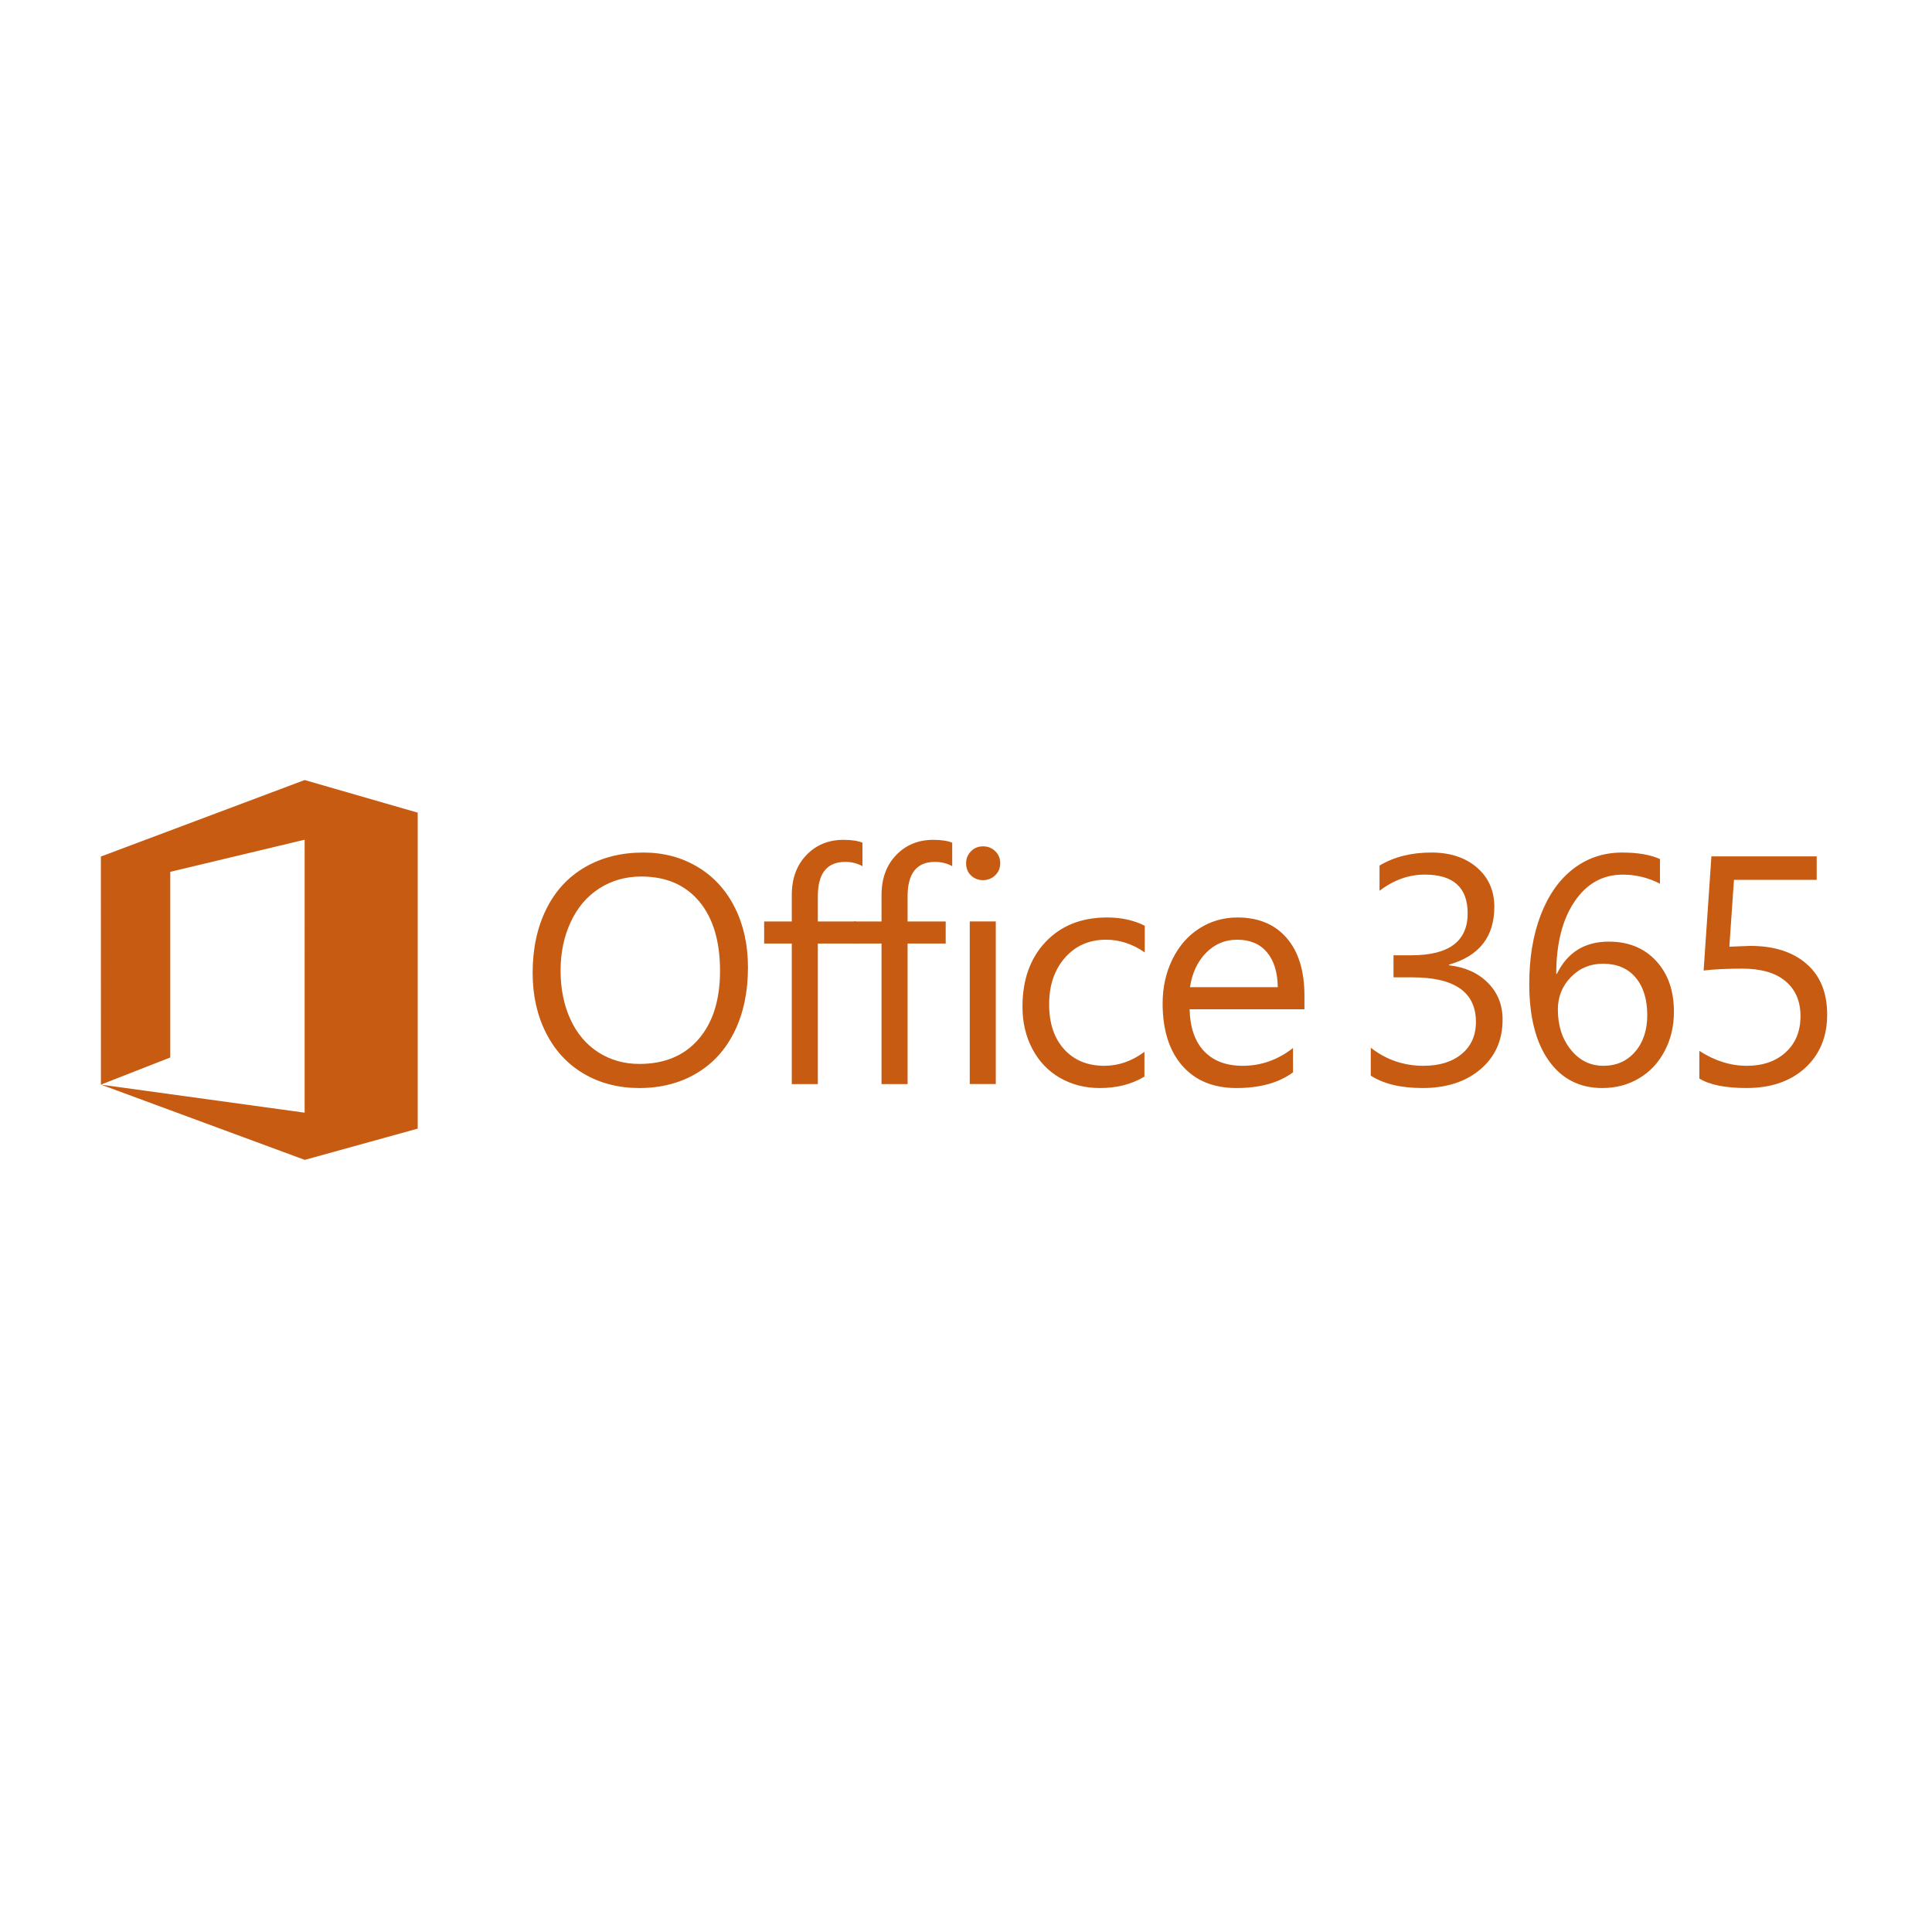
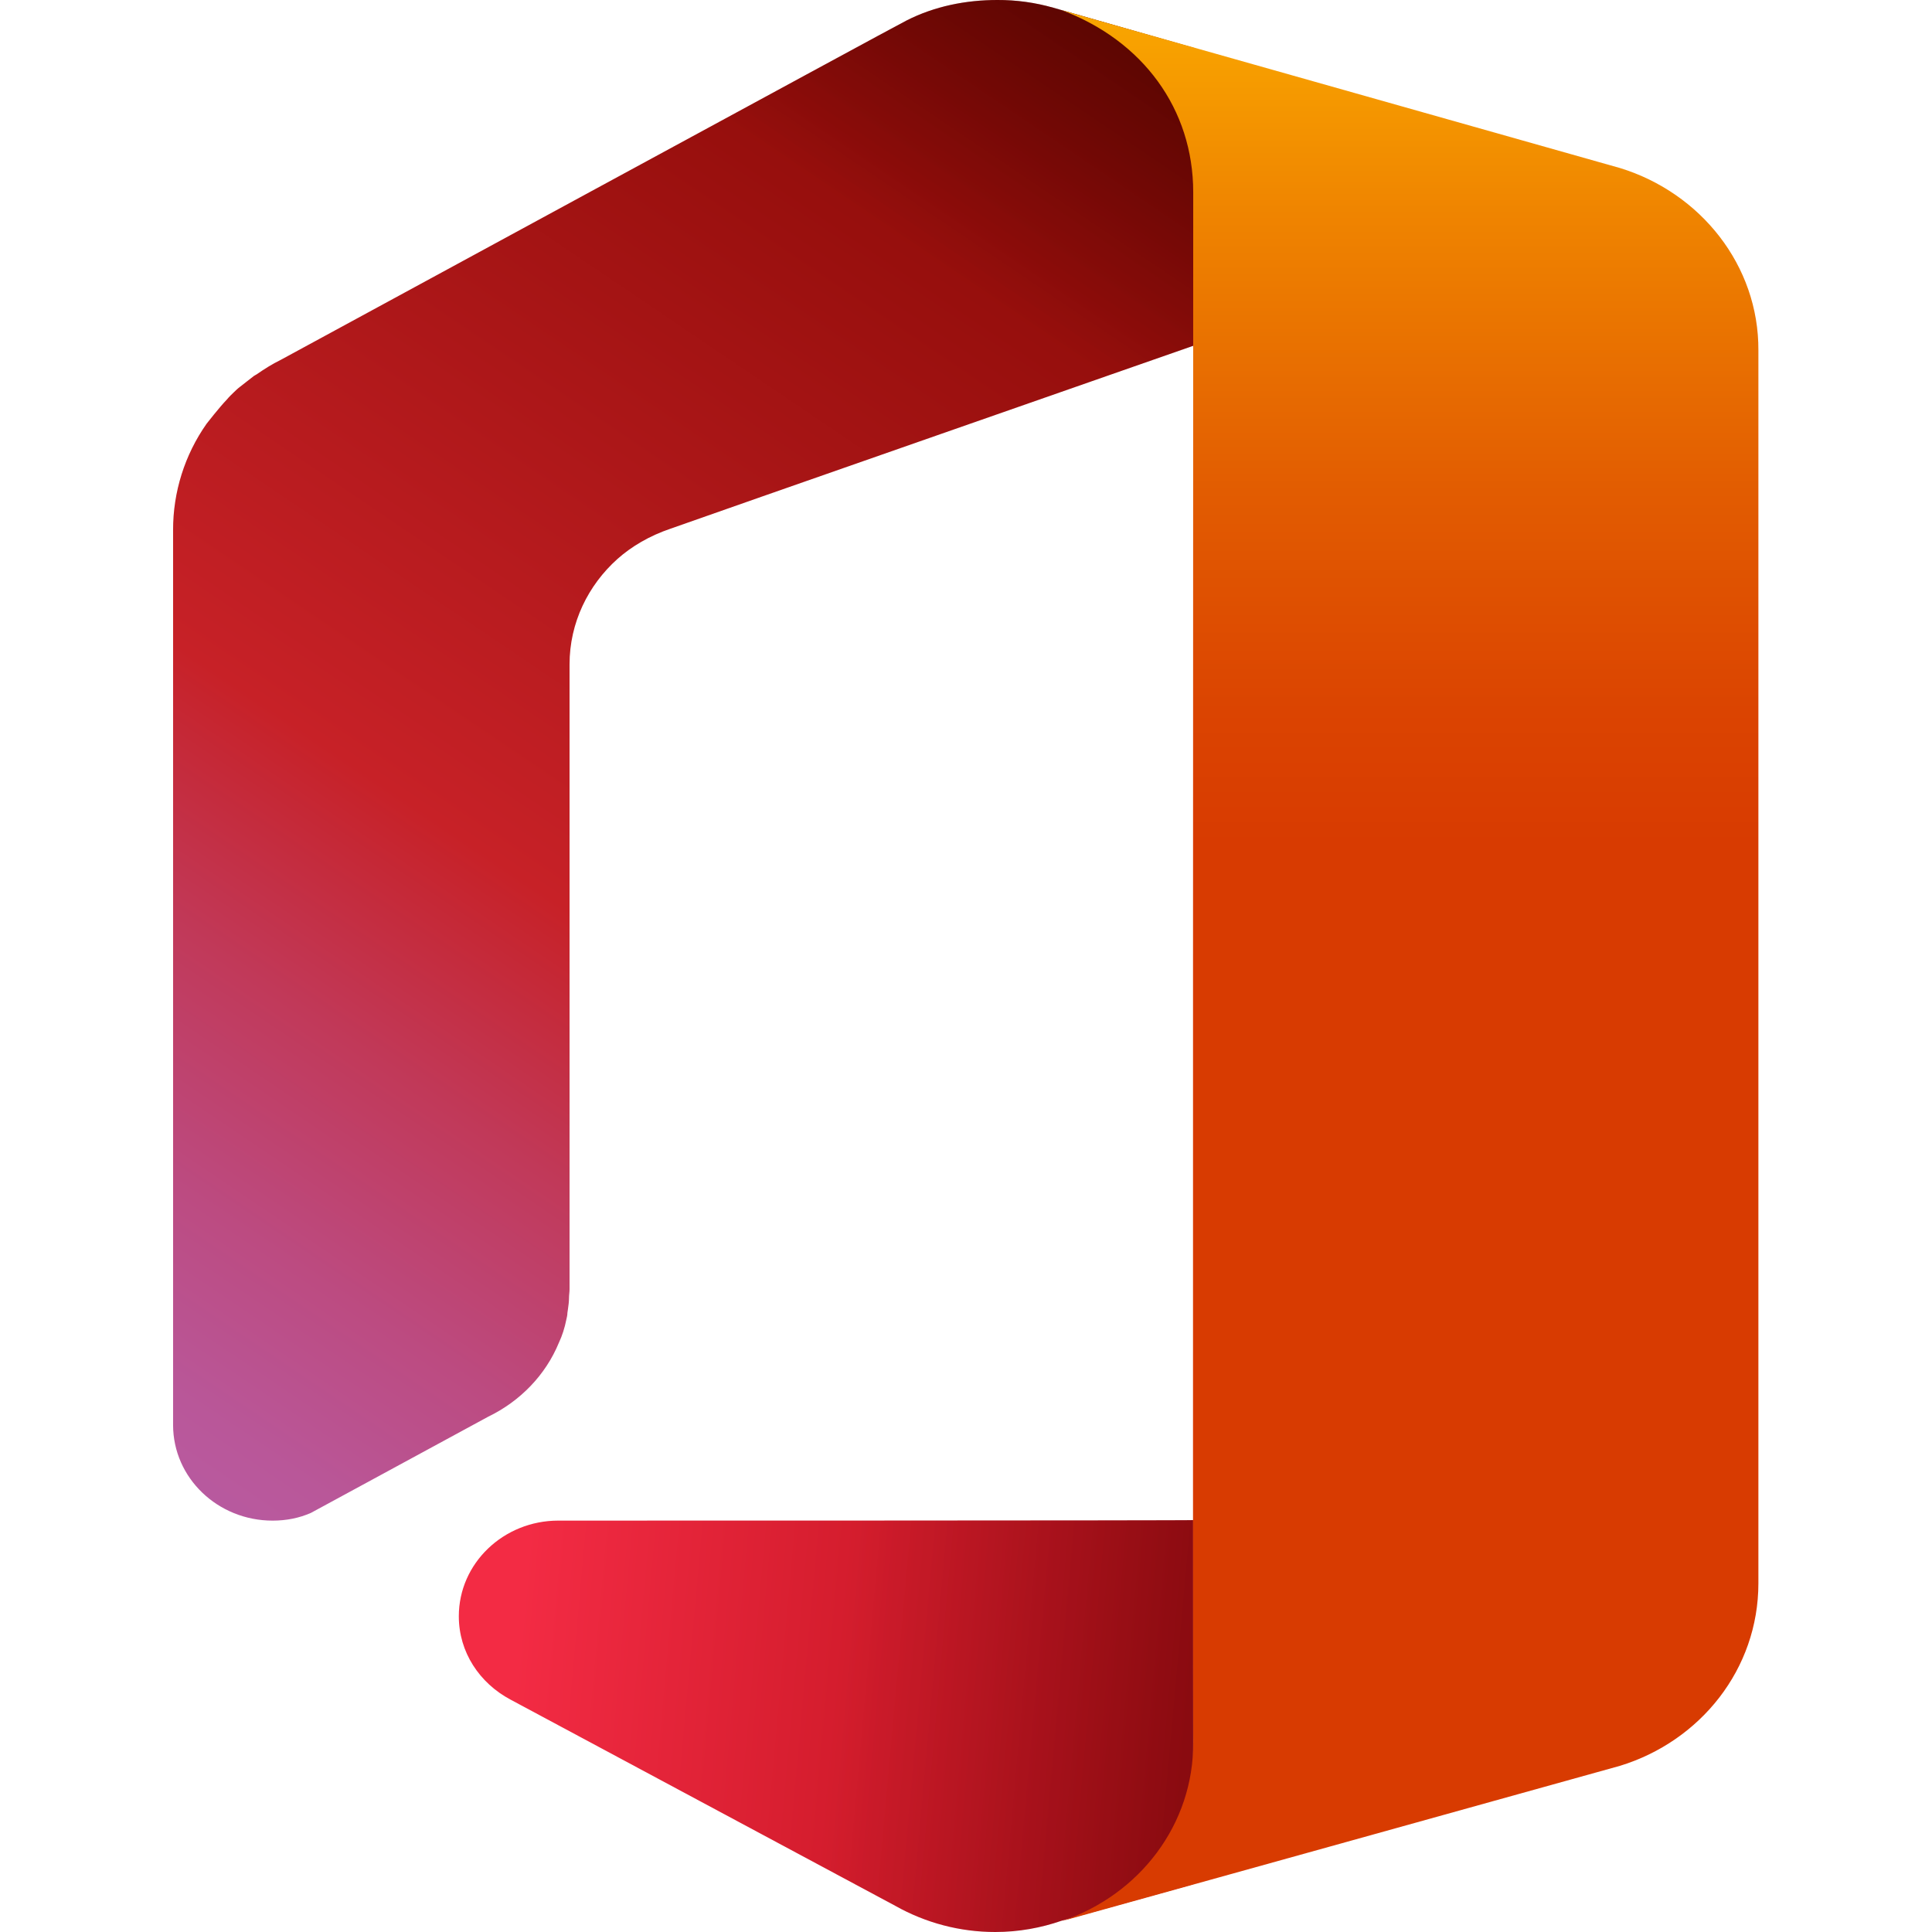
- <svg xmlns="http://www.w3.org/2000/svg" xmlns:xlink="http://www.w3.org/1999/xlink" width="100" height="100" viewBox="0 0 2500 550">
-   <defs>
-     <path id="a" d="M0 0h2500v550H0z" />
-   </defs>
-   <clipPath id="b">
-     <use xlink:href="#a" overflow="visible" />
-   </clipPath>
-   <path clip-path="url(#b)" fill="#C75B12" d="M967.867 276.745c0 31.374-5.711 58.882-17.14 82.496-11.462 23.619-27.89 41.817-49.334 54.552-21.435 12.729-46.12 19.125-74.07 19.125-26.999 0-50.992-6.2-72.022-18.592-21.045-12.396-37.291-29.99-48.796-52.825-11.513-22.792-17.276-48.643-17.276-77.555 0-31.11 5.826-58.492 17.479-82.202 11.62-23.683 28.355-41.869 50.129-54.544 21.777-12.678 46.991-19.017 75.612-19.017 26.169 0 49.64 6.239 70.4 18.699 20.735 12.46 36.77 30.01 48.069 52.599 11.302 22.593 16.949 48.356 16.949 77.264m-36.158 4.522c0-38.365-8.976-68.3-26.912-89.799-17.975-21.491-42.966-32.253-75.004-32.253-20.139 0-38.202 5.111-54.154 15.308-15.951 10.204-28.323 24.684-37.1 43.467-8.757 18.791-13.148 39.73-13.148 62.871 0 23.56 4.216 44.569 12.651 62.994 8.427 18.425 20.429 32.667 36.046 42.744 15.634 10.054 33.367 15.116 53.231 15.116 32.599 0 58.155-10.693 76.651-32.065 18.497-21.388 27.739-50.857 27.739-88.383m184.311-135.411c-6.59-3.718-14.038-5.552-22.414-5.552-23.559 0-35.339 14.874-35.339 44.613v32.452h49.314v28.546h-49.314v181.86h-33.704V245.912H988.81v-28.546h35.752V183.26c0-21.396 6.303-38.652 18.897-51.783 12.607-13.164 28.654-19.738 48.105-19.738 10.272 0 18.401 1.237 24.45 3.719v30.407l.006-.009z" />
-   <path clip-path="url(#b)" fill="#C75B12" d="M1232.157 145.857c-6.578-3.719-14.039-5.552-22.402-5.552-23.56 0-35.339 14.874-35.339 44.613v32.452h49.314v28.546h-49.314v181.86H1140.7V245.912h-35.753v-28.546h35.753V183.26c0-21.396 6.303-38.652 18.91-51.784 12.607-13.163 28.642-19.737 48.093-19.737 10.284 0 18.413 1.237 24.45 3.718l.004 30.4zm62.144-3.905c0 6.307-2.188 11.544-6.574 15.704-4.391 4.188-9.585 6.26-15.614 6.26-6.164 0-11.385-1.996-15.621-6.049-4.239-4.04-6.371-9.362-6.371-15.923 0-5.894 2.072-10.997 6.261-15.304 4.194-4.334 9.417-6.474 15.721-6.474 6.283 0 11.568 2.096 15.824 6.367 4.25 4.235 6.374 9.37 6.374 15.419m-5.751 285.804h-33.712V217.342h33.712v210.414zm192.331-9.636c-16.302 9.862-35.554 14.794-57.748 14.794-19.165 0-36.397-4.43-51.681-13.243-15.282-8.853-27.146-21.348-35.648-37.526-8.503-16.153-12.73-34.297-12.73-54.436 0-34.782 9.954-62.736 29.882-83.857 19.934-21.078 46.49-31.644 79.631-31.644 18.368 0 34.595 3.563 48.709 10.693v34.512c-15.757-10.952-32.472-16.428-50.138-16.428-21.78 0-39.489 7.79-53.114 23.32-13.638 15.559-20.461 35.633-20.461 60.318 0 24.541 6.485 43.889 19.435 58.154 12.933 14.241 30.296 21.352 52.081 21.352 18.357 0 35.621-6.013 51.788-18.087l-.006 32.078zm207.057-87.122h-148.565c.573 23.706 6.824 41.813 18.815 54.352 11.978 12.517 28.578 18.791 49.802 18.791 23.842 0 45.557-7.667 65.166-23.006v31.453c-18.356 13.561-42.748 20.326-73.158 20.326-30.022 0-53.423-9.696-70.297-29.079-16.838-19.372-25.272-46.2-25.272-80.453 0-20.815 4.227-39.817 12.658-57.009 8.406-17.188 20.044-30.499 34.817-39.964 14.807-9.445 31.243-14.197 49.307-14.197 27.258 0 48.525 8.868 63.809 26.633 15.288 17.721 22.919 42.553 22.919 74.479v17.674zm-34.506-28.57c-.279-19.442-4.977-34.552-14.095-45.321-9.104-10.754-21.944-16.13-38.513-16.13-15.621 0-28.992 5.623-40.066 16.846-11.112 11.227-18.083 26.1-20.951 44.593l113.625.012zm290.915 41.916c0 26.578-9.521 47.982-28.56 64.22-19.037 16.233-44.06 24.343-75.004 24.343-28.081 0-50.419-5.35-67.003-16.02v-36.17c19.886 15.603 42.616 23.416 68.212 23.416 20.696 0 37.177-5.118 49.434-15.311 12.276-10.189 18.408-24 18.408-41.407 0-38.478-27.42-57.729-82.198-57.729h-24.45v-28.574h23.209c48.487 0 72.746-18.083 72.746-54.253 0-33.422-18.489-50.125-55.49-50.125-20.811 0-40.338 6.983-58.548 20.954v-32.666c18.763-11.227 41.078-16.851 66.983-16.851 24.39 0 44.071 6.455 59.076 19.428 14.997 12.945 22.482 29.91 22.482 50.844 0 38.779-19.587 63.703-58.763 74.814v.807c20.811 2.334 37.629 9.851 50.362 22.609 12.736 12.738 19.104 28.634 19.104 47.671m221.704-10.057c0 18.64-4 35.545-12.015 50.745-8.009 15.195-19.057 26.995-33.202 35.343-14.103 8.367-29.916 12.539-47.457 12.539-29.449 0-52.552-11.847-69.361-35.545-16.779-23.688-25.158-56.791-25.158-99.265 0-33.685 4.975-63.459 14.909-89.262 9.931-25.83 23.993-45.718 42.203-59.681 18.23-13.995 39.252-20.971 63.086-20.971 20.282 0 36.575 2.804 48.924 8.428v31.859c-15.208-7.815-31.251-11.712-48.097-11.712-26.029 0-46.872 11.68-62.564 35.044-15.697 23.348-23.54 54.484-23.54 93.381h.828c13.562-27.822 35.967-41.722 67.194-41.722 25.471 0 45.908 8.32 61.244 24.975 15.354 16.626 23.006 38.57 23.006 65.844m-34.512 4.307c0-20.564-5.051-36.783-15.101-48.709-10.069-11.907-24.151-17.845-42.234-17.845-16.429 0-30.265 5.771-41.511 17.354-11.234 11.545-16.831 25.584-16.831 42.006 0 20.694 5.572 37.998 16.735 51.873 11.167 13.925 25.25 20.863 42.247 20.863 16.83 0 30.511-6.049 40.985-18.186 10.468-12.125 15.71-27.913 15.71-47.356m232.816-.827c0 28.649-9.477 51.632-28.447 69.063-18.974 17.375-44.299 26.06-75.942 26.06-27.409 0-47.743-4.088-61.019-12.308v-35.765c19.984 12.904 40.465 19.331 61.423 19.331 20.819 0 37.599-5.838 50.332-17.481 12.767-11.653 19.134-27.258 19.134-46.817 0-19.204-6.463-34.225-19.313-45.126-12.885-10.88-31.58-16.32-56.094-16.32-19.603 0-36.242.804-49.942 2.438l10.058-147.734h136.248v30.407h-107.062l-5.953 86.51 27.122-1.046c30.69 0 54.938 7.767 72.742 23.245 17.8 15.473 26.712 37.338 26.713 65.543M540.557 484.956l-.044-.024V76.583L394.207 34.368 131.19 133.127l-.66.127.031 295.266 89.755-35.128V153.158l173.891-41.574-.024 353.205-263.474-36.27 263.474 97.291v.107l146.33-40.497v-.465h.044z" />
+ <svg xmlns="http://www.w3.org/2000/svg" xmlns:xlink="http://www.w3.org/1999/xlink" viewBox="0 0 78.799 96" width="100" height="100">
+   <linearGradient id="a" gradientUnits="userSpaceOnUse" x1="16.942" x2="85.671" y1="83.36" y2="89.583">
+     <stop offset="0" stop-color="#f32b44" />
+     <stop offset=".6" stop-color="#a4070a" />
+   </linearGradient>
+   <linearGradient id="b">
+     <stop offset="0" stop-opacity=".4" />
+     <stop offset="1" stop-opacity="0" />
+   </linearGradient>
+   <linearGradient id="c" gradientUnits="userSpaceOnUse" x1="63.515" x2="33.003" xlink:href="#b" y1="87.298" y2="84.535" />
+   <linearGradient id="d" gradientUnits="userSpaceOnUse" x1="44.738" x2="-5.901" y1="-3.312" y2="71.527">
+     <stop offset="0" stop-color="#800600" />
+     <stop offset=".6" stop-color="#c72127" />
+     <stop offset=".728" stop-color="#c13959" />
+     <stop offset=".847" stop-color="#bc4b81" />
+     <stop offset=".942" stop-color="#b95799" />
+     <stop offset="1" stop-color="#b85ba2" />
+   </linearGradient>
+   <linearGradient id="e" gradientUnits="userSpaceOnUse" x1="45.823" x2="35.099" xlink:href="#b" y1="-4.81" y2="11.039" />
+   <linearGradient id="f" gradientUnits="userSpaceOnUse" x1="61.486" x2="61.486" y1="-4.887" y2="88.781">
+     <stop offset="0" stop-color="#ffb900" />
+     <stop offset=".166" stop-color="#ef8400" />
+     <stop offset=".313" stop-color="#e25c01" />
+     <stop offset=".429" stop-color="#db4401" />
+     <stop offset=".5" stop-color="#d83b01" />
+   </linearGradient>
+   <path d="m19.143 75.558c-2.724 0-4.945 2.121-4.945 4.753 0 1.789 1.031 3.322 2.565 4.14l19.118 10.246a10.11 10.11 0 0 0 4.969 1.303c1.164 0 2.275-.204 3.306-.562l6.531-1.814v-18.091c.027.025-31.519.025-31.545.025z" fill="url(#a)" />
+   <path d="m19.143 75.558c-2.724 0-4.945 2.121-4.945 4.753 0 1.789 1.031 3.322 2.565 4.14l19.118 10.246a10.11 10.11 0 0 0 4.969 1.303c1.164 0 2.275-.204 3.306-.562l6.531-1.814v-18.091c.027.025-31.519.025-31.545.025z" fill="url(#c)" />
+   <path d="m43.736.383a9.968 9.968 0 0 0 -2.777-.383c-1.56 0-3.12.307-4.522 1.022-.29.128-31.096 16.864-31.096 16.864-.423.205-.82.46-1.19.716-.052.025-.079.051-.132.077-.238.178-.45.357-.687.536-.106.077-.212.18-.291.256-.132.127-.265.255-.37.383-.37.383-1.005 1.2-1.005 1.2a9.15 9.15 0 0 0 -1.666 5.291v44.46c0 2.633 2.221 4.754 4.945 4.754.687 0 1.322-.128 1.904-.384l8.805-4.778c1.586-.766 2.856-2.07 3.517-3.68.158-.332.29-.74.37-1.15.026-.102.053-.23.053-.332 0-.05.026-.127.026-.178.027-.18.053-.384.053-.562 0-.154.027-.282.027-.435v-23.662-7.385c0-2.07.925-3.935 2.38-5.238 0 0-.688.613 0 0 .687-.613 1.586-1.15 2.644-1.507 1.057-.384 26.072-9.122 26.072-9.122v-14.744z" fill="url(#d)" />
+   <path d="m43.736.383a9.968 9.968 0 0 0 -2.777-.383c-1.56 0-3.12.307-4.522 1.022-.29.128-31.096 16.864-31.096 16.864-.423.205-.82.46-1.19.716-.052.025-.079.051-.132.077-.238.178-.45.357-.687.536-.106.077-.212.18-.291.256-.132.127-.265.255-.37.383-.37.383-1.005 1.2-1.005 1.2a9.15 9.15 0 0 0 -1.666 5.291v44.46c0 2.633 2.221 4.754 4.945 4.754.687 0 1.322-.128 1.904-.384l8.805-4.778c1.586-.766 2.856-2.07 3.517-3.68.158-.332.29-.74.37-1.15.026-.102.053-.23.053-.332 0-.05.026-.127.026-.178.027-.18.053-.384.053-.562 0-.154.027-.282.027-.435v-23.662-7.385c0-2.07.925-3.935 2.38-5.238 0 0-.688.613 0 0 .687-.613 1.586-1.15 2.644-1.507 1.057-.384 26.072-9.122 26.072-9.122v-14.744z" fill="url(#e)" />
+   <path d="m71.898 8.35-27.738-7.843c4.019 1.508 6.53 4.906 6.53 9.046 0 0-.025 75.2 0 77.014.027 4.088-2.67 7.589-6.53 8.892.846-.23 27.738-7.717 27.738-7.717 3.992-1.226 6.875-4.804 6.875-9.07v-61.252c.026-4.24-2.883-7.844-6.875-9.07z" fill="url(#f)" />
</svg>
